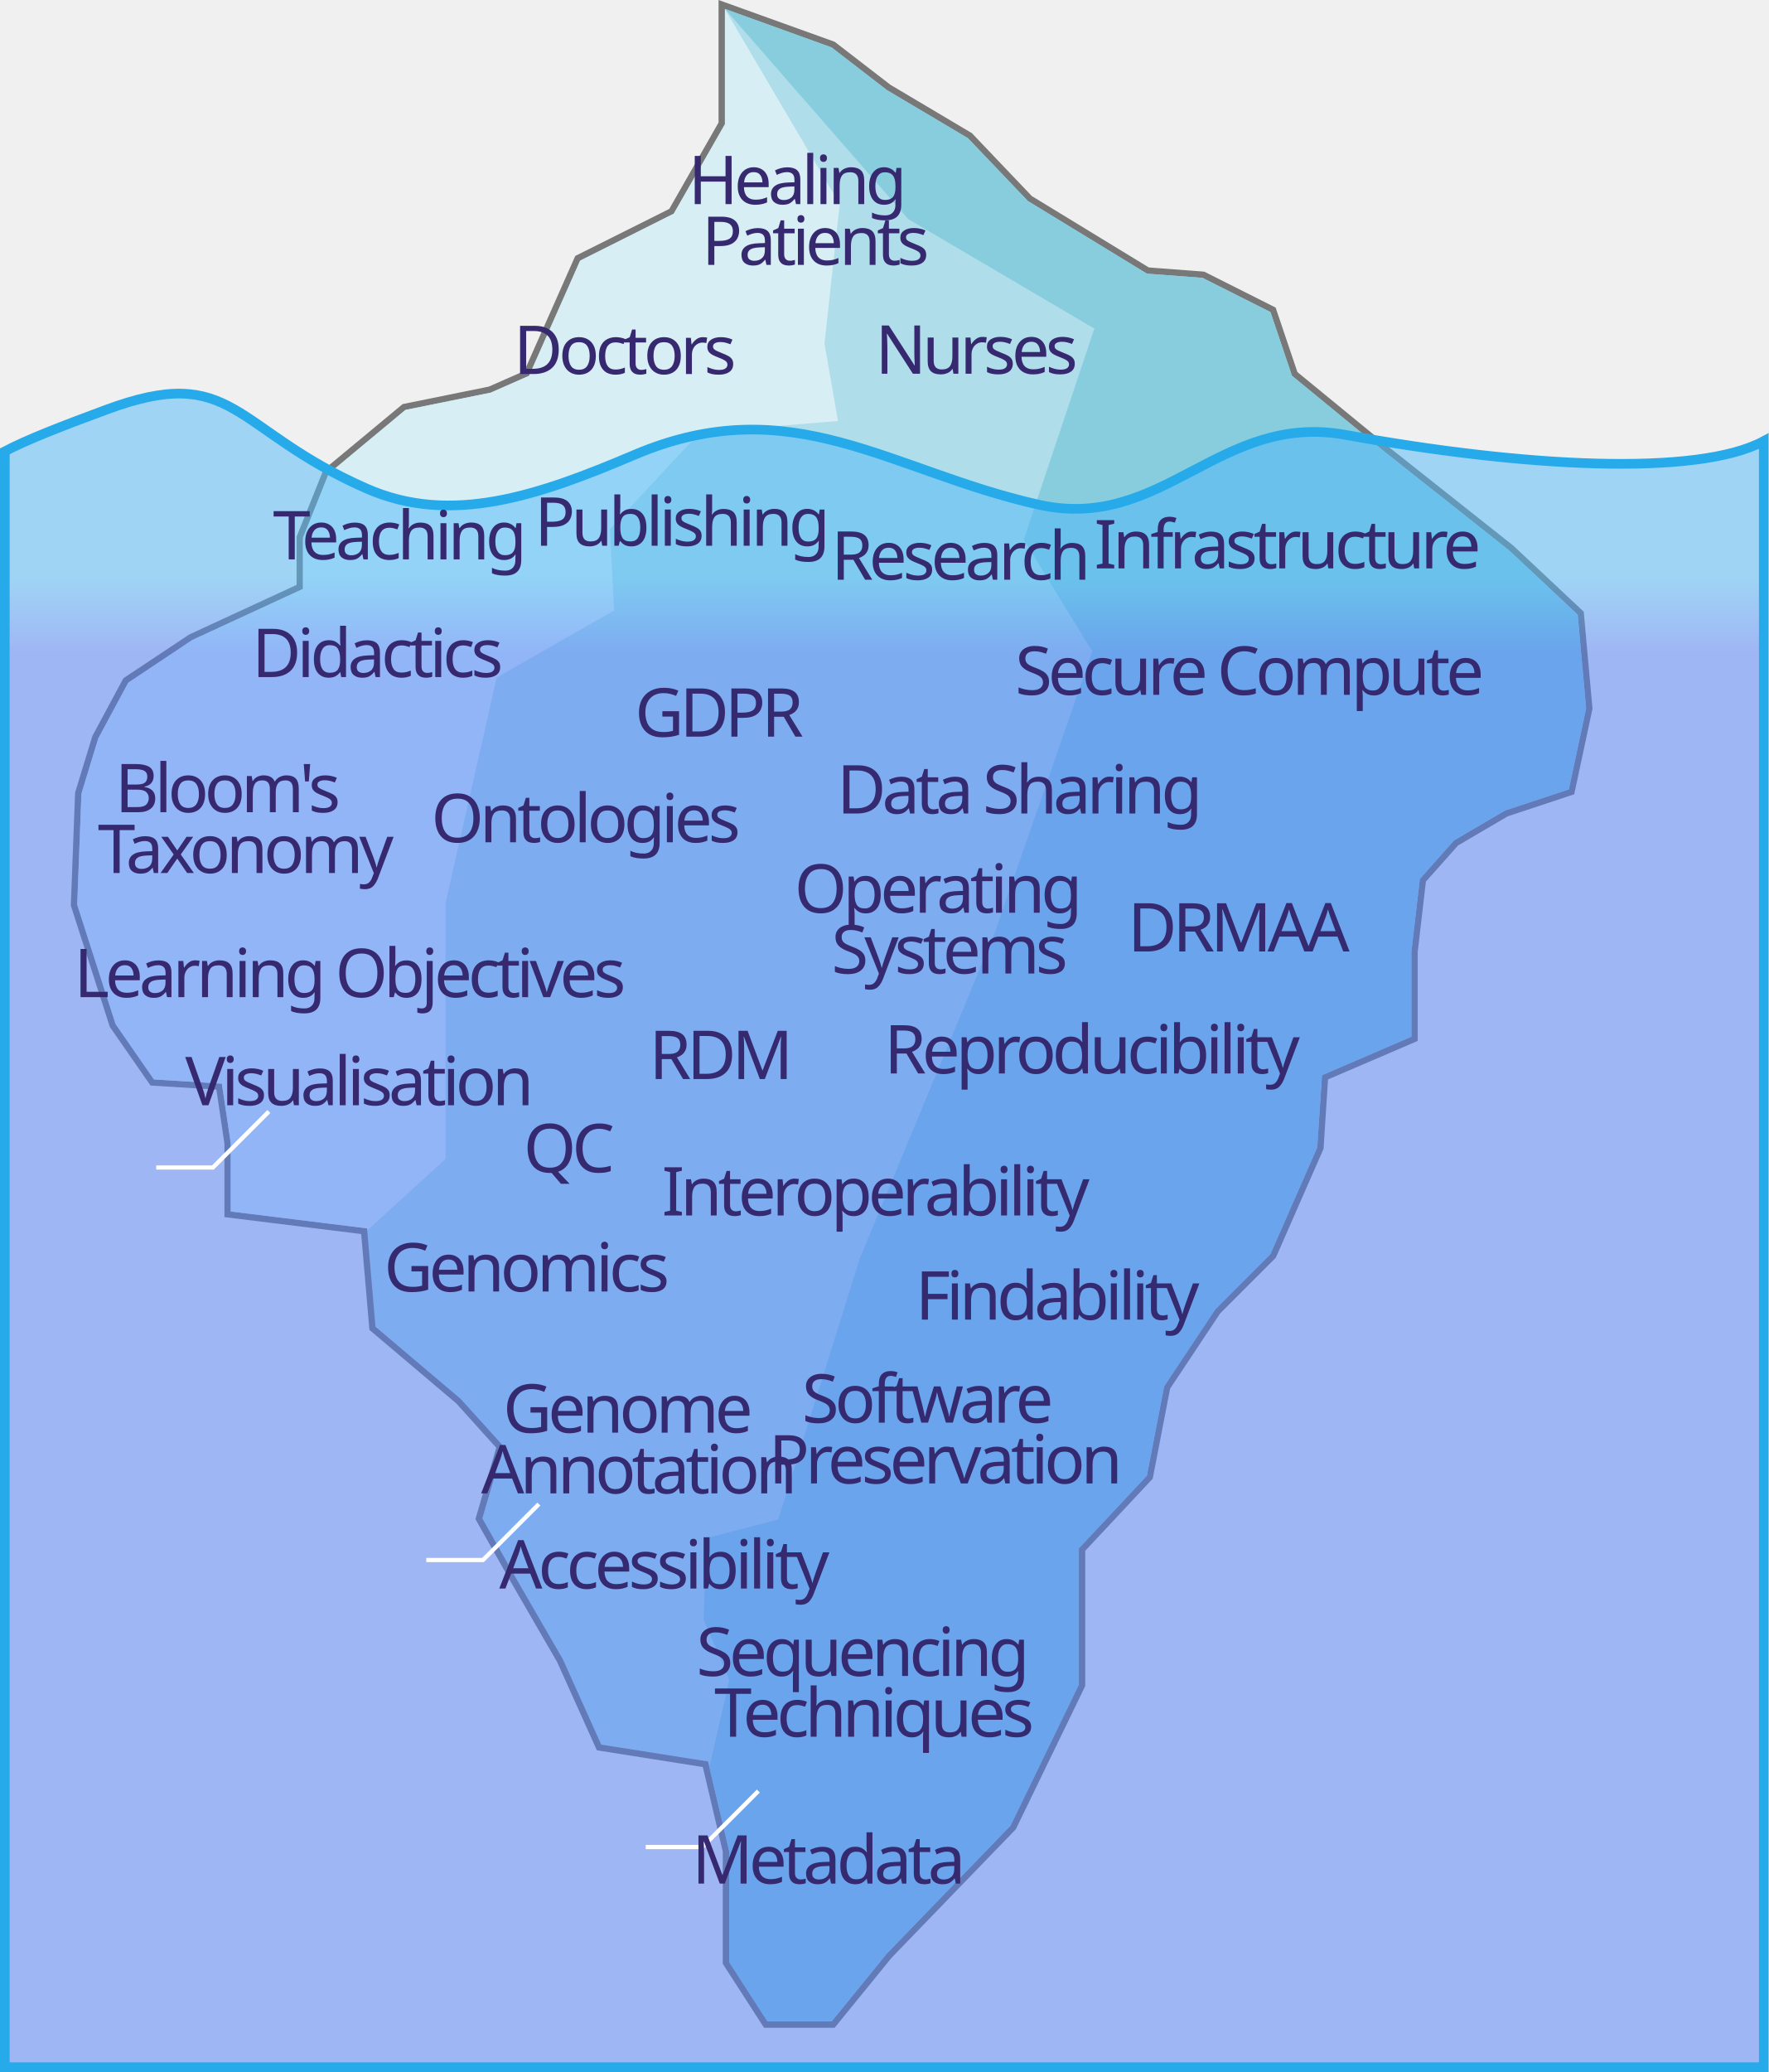
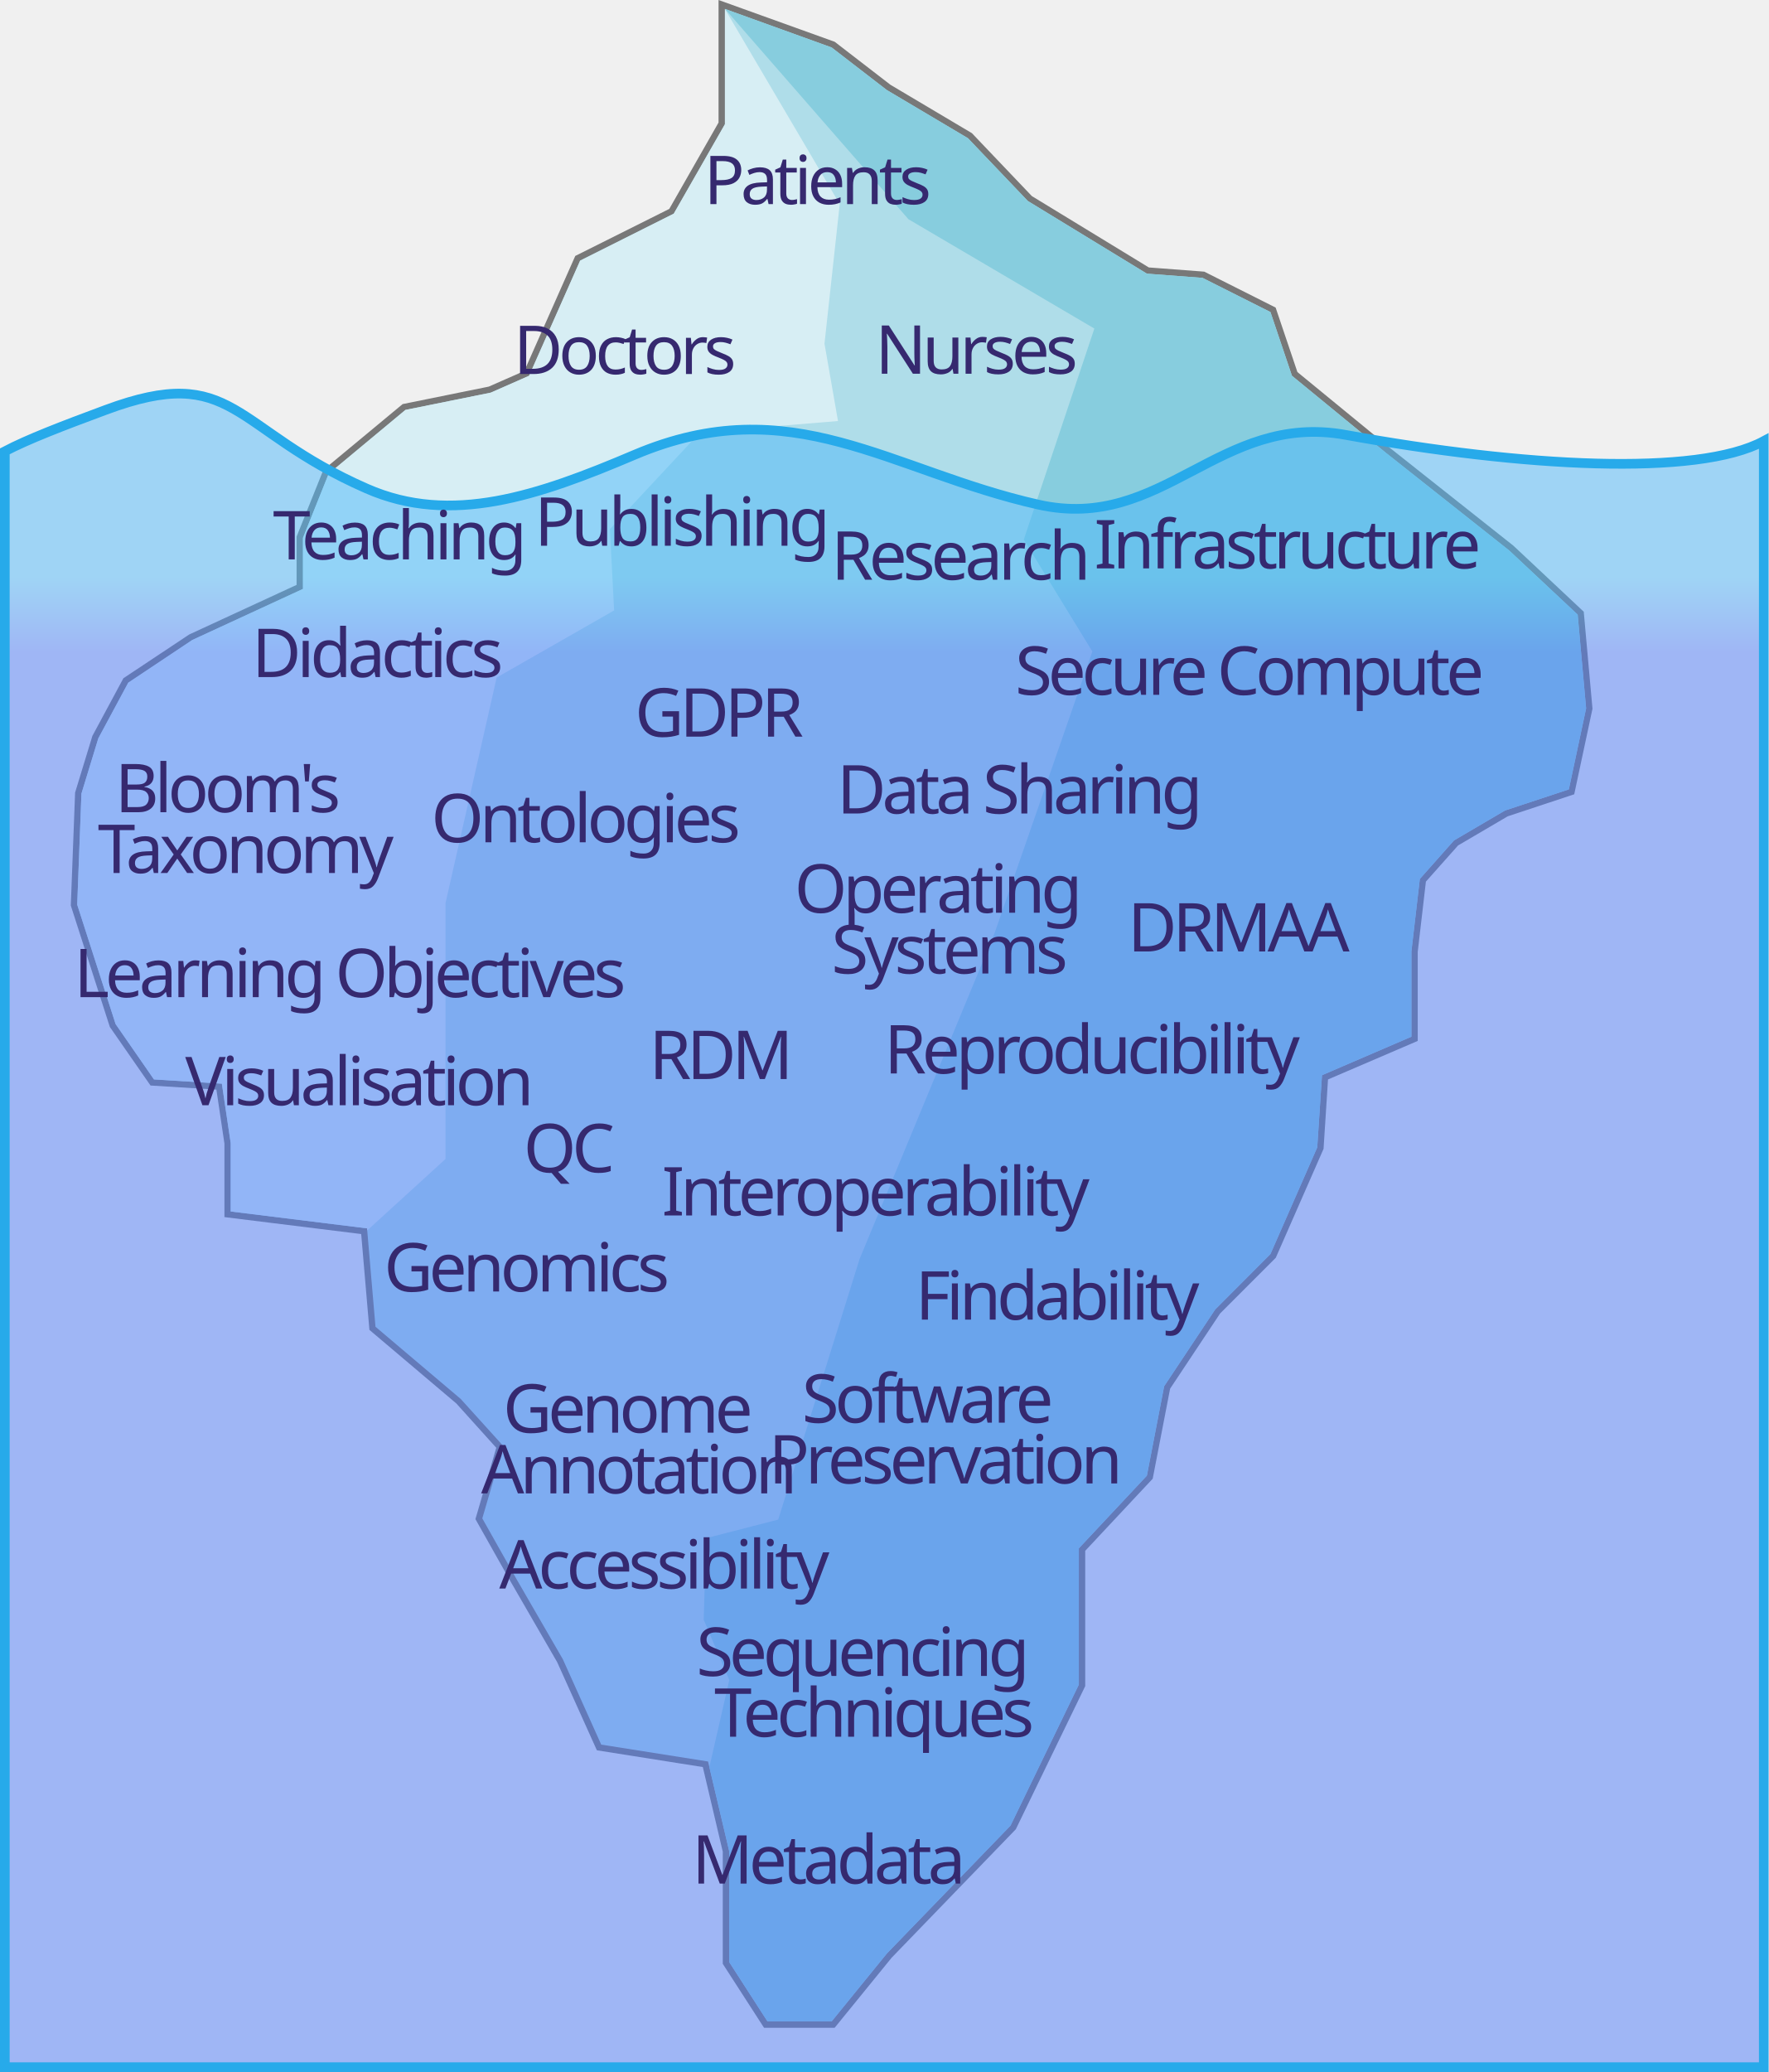
<svg xmlns="http://www.w3.org/2000/svg" xmlns:xlink="http://www.w3.org/1999/xlink" version="1.0" width="419.142" height="490.91" id="iceburg illustration">
  <defs id="defs3051">
    <linearGradient id="linearGradient4044">
      <stop style="stop-color:#4db7f9;stop-opacity:0.502;" offset="0" id="stop4046" />
      <stop style="stop-color:#4d7bf9;stop-opacity:0.502;" offset="1" id="stop4048" />
    </linearGradient>
    <linearGradient xlink:href="#linearGradient4044" id="linearGradient4050" x1="440.5" y1="314.051" x2="440.5" y2="336.142" gradientUnits="userSpaceOnUse" gradientTransform="matrix(0.7187137,0,0,0.8093794,8.331188,-117.2685)" />
  </defs>
  <path style="fill:#daf0fd;stroke:#787878;stroke-width:3" d="M 171.789,2.134 V 29.434 l -12.1,21.2 -22.2,11.1 -12.1,27.3 -9.1,4 -20.2,4.1 -18.2,15.1 -6.1,15.2 v 12.1 l -26.2,12.1 -15.2,10.1 -7.1,13.2 -4,13.1 -1,26.3 9.1,28.3 9.1,13.1 16.1,1 2.1,14.1 v 16.2 l 32.3,4 2,23.3 20.2,17.1 10.1,11.2 -5,17.1 8,14.2 11.1,19.2 9.1,20.2 25.3,4 5,21.2 v 26.3 l 9.1,14.1 h 15.2 l 13.1,-16.1 29.3,-30.3 16.2,-33.4 v -32.3 l 16.1,-17.2 4.1,-21.2 12.1,-18.2 13.1,-13.1 11.1,-25.3 1.1,-17.1 21.2,-9.1 v -20.2 l 2,-17.2 8.1,-9.1 12.1,-7.1 15.1,-5 4.1,-19.2 -2,-22.2 -16.2,-15.2 -29.3,-23.2 -22.2,-18.2 -5.1,-15.1 -16.1,-8.1 -13.2,-1 -28.2,-17.2 -14.2,-14.9 -19.2,-11.4 -13.1,-10.1 z" id="iceburg" />
  <path style="fill:#afdde9;stroke:none" d="M 171.801,2.121 V 29.434 l -12.125,21.188 -22.188,11.125 -12.094,27.281 -9.094,4 -20.219,4.094 -18.188,15.125 -6.094,15.188 v 12.094 l -26.219,12.094 -15.188,10.125 -7.094,13.188 -4,13.094 -1,26.312 9.094,28.281 9.094,13.125 16.094,1 2.094,14.094 v 16.188 l 32.312,4 2,23.312 20.188,17.094 10.125,11.188 -5,17.125 8,14.188 11.094,19.188 9.094,20.219 25.312,4 5,21.188 v 26.312 l 9.094,14.094 h 15.188 l 13.094,-16.094 29.312,-30.312 16.188,-33.406 v -32.281 l 16.125,-17.219 4.094,-21.188 12.094,-18.188 13.094,-13.125 11.094,-25.281 1.125,-17.094 21.188,-9.125 v -20.188 l 2,-17.188 8.094,-9.125 12.094,-7.094 15.125,-5 4.094,-19.188 -2,-22.219 -16.219,-15.188 -29.281,-23.188 -22.219,-18.219 -5.094,-15.094 -16.094,-8.094 -13.188,-1 -28.219,-17.219 -14.188,-14.875 -19.219,-11.406 -13.094,-10.094 z" id="rect3068" />
  <path style="fill:#d7eef4;stroke:none" d="M 171.801,2.143 V 29.434 l -12.125,21.188 -22.188,11.125 -12.094,27.281 -9.094,4 -20.219,4.094 -18.188,15.125 -6.094,15.188 v 12.094 l -26.219,12.094 -15.188,10.125 -7.094,13.188 -4,13.094 -1,26.312 9.094,28.281 9.094,13.125 16.094,1 2.094,14.094 v 16.188 l 32.312,4 0.031,0.5 18.563,-16.938 v -60.625 l 12.125,-53.438 27.833,-15.902 -0.996,-19.281 21.349,-22.886 32.707,-2.709 -3.201,-18.33 3.61,-33.058 z" id="path3055" />
  <path style="fill:#87cdde;stroke:none" d="m 171.814,2.113 43.473,49.823 44.068,25.909 -16.73,49.992 16.247,26.518 -23.197,66.797 -31.969,77.156 -19.281,61.719 -17.094,4.406 -0.562,19.312 6.062,14.312 -4.719,20.625 4.688,19.844 v 26.312 l 9.094,14.094 h 15.188 l 13.094,-16.094 29.312,-30.312 16.188,-33.406 v -32.281 l 16.125,-17.219 4.094,-21.188 12.094,-18.188 13.094,-13.125 11.094,-25.281 1.125,-17.094 21.188,-9.125 v -20.188 l 2,-17.188 8.094,-9.125 12.094,-7.094 15.125,-5 4.094,-19.188 -2,-22.219 -16.219,-15.188 -29.281,-23.188 -22.219,-18.219 -5.094,-15.094 -16.094,-8.094 -13.188,-1 -28.219,-17.219 -14.188,-14.875 -19.219,-11.406 -13.094,-10.094 z" id="path3057" />
  <path style="fill:url(#linearGradient4050);fill-opacity:1;stroke:#27aaea;stroke-width:2.288" d="m 417.998,104.501 c -15.812,8.498 -57.21,6.151 -99.039,-1.457 -30.042,-5.504 -43.338,23.148 -72.878,16.511 -35.217,-7.932 -58.431,-27.6 -95.661,-11.817 -22.855,9.713 -43.482,16.835 -63.534,8.013 C 54.904,101.75 55.623,85.724 25.005,97.136 14.728,100.94 6.534,104.097 1.144,106.93 V 489.766 H 417.998 Z" id="path7276" />
-   <path style="fill:none;stroke:#ffffff;stroke-width:1px;stroke-linecap:butt;stroke-linejoin:miter;stroke-opacity:1" d="m 153.026,437.612 h 13.435 l 13.258,-13.258" id="path4164" />
-   <path id="path4166" d="m 101.026,369.612 h 13.435 l 13.258,-13.258" style="fill:none;stroke:#ffffff;stroke-width:1px;stroke-linecap:butt;stroke-linejoin:miter;stroke-opacity:1" />
-   <path style="fill:none;stroke:#ffffff;stroke-width:1px;stroke-linecap:butt;stroke-linejoin:miter;stroke-opacity:1" d="m 37.026,276.612 h 13.435 l 13.258,-13.258" id="path4170" />
-   <text xml:space="preserve" style="font-size:16px;line-height:0.9;font-family:'IM FELL English';-inkscape-font-specification:'IM FELL English';text-align:center;letter-spacing:-1px;text-anchor:middle;fill:#893333;fill-opacity:0.996;stroke-width:1.4;stroke-linecap:round;stroke-linejoin:bevel" x="199.009" y="48.36" id="text1">
-     <tspan id="tspan1" x="199.009" y="48.36" style="fill:#36296f;fill-opacity:0.996">Healing </tspan>
-     <tspan x="198.509" y="62.76" style="fill:#36296f;fill-opacity:0.996" id="tspan6">Patients</tspan>
+   <text xml:space="preserve" style="font-size:16px;line-height:0.9;font-family:'IM FELL English';-inkscape-font-specification:'IM FELL English';text-align:center;letter-spacing:-1px;text-anchor:middle;fill:#893333;fill-opacity:0.996;stroke-width:1.4;stroke-linecap:round;stroke-linejoin:bevel" x="199.509" y="48.36" id="text1">
+     <tspan x="199.009" y="48.36" style="fill:#36296f;fill-opacity:0.996" id="tspan6">Patients</tspan>
  </text>
  <text xml:space="preserve" style="font-size:16px;line-height:0.9;font-family:'IM FELL English';-inkscape-font-specification:'IM FELL English';text-align:center;letter-spacing:-1px;text-anchor:middle;fill:#893333;fill-opacity:0.996;stroke-width:1.4;stroke-linecap:round;stroke-linejoin:bevel" x="153.84" y="88.616" id="text1-3">
    <tspan id="tspan1-6" x="153.34" y="88.616" style="fill:#36296f;fill-opacity:0.996">Doctors</tspan>
  </text>
  <text xml:space="preserve" style="font-size:16px;line-height:0.9;font-family:'IM FELL English';-inkscape-font-specification:'IM FELL English';text-align:center;letter-spacing:-1px;text-anchor:middle;fill:#36296f;fill-opacity:0.996;stroke-width:1.4;stroke-linecap:round;stroke-linejoin:bevel" x="237.172" y="88.546" id="text2">
    <tspan id="tspan2" x="236.672" y="88.546">Nurses</tspan>
  </text>
  <text xml:space="preserve" style="font-size:16px;line-height:0.9;font-family:'IM FELL English';-inkscape-font-specification:'IM FELL English';text-align:center;letter-spacing:-1px;text-anchor:middle;fill:#36296f;fill-opacity:0.996;stroke-width:1.4;stroke-linecap:round;stroke-linejoin:bevel" x="259.092" y="94.519" id="text3">
    <tspan id="tspan3" x="259.092" y="94.519" />
  </text>
  <text xml:space="preserve" style="font-size:16px;line-height:0.9;font-family:'IM FELL English';-inkscape-font-specification:'IM FELL English';text-align:center;letter-spacing:-1px;text-anchor:middle;fill:#36296f;fill-opacity:0.996;stroke-width:1.4;stroke-linecap:round;stroke-linejoin:bevel" x="100.526" y="132.531" id="text4">
    <tspan id="tspan4" x="100.026" y="132.531">Teaching</tspan>
  </text>
  <text xml:space="preserve" style="font-size:16px;line-height:0.9;font-family:'IM FELL English';-inkscape-font-specification:'IM FELL English';text-align:center;letter-spacing:-1px;text-anchor:middle;fill:#36296f;fill-opacity:0.996;stroke-width:1.4;stroke-linecap:round;stroke-linejoin:bevel" x="233.48" y="137.341" id="text5">
    <tspan id="tspan5" x="232.98" y="137.341">Research</tspan>
  </text>
  <text xml:space="preserve" style="font-size:16px;line-height:0.9;font-family:'IM FELL English';-inkscape-font-specification:'IM FELL English';text-align:center;letter-spacing:-1px;text-anchor:middle;fill:#36296f;fill-opacity:0.996;stroke-width:1.4;stroke-linecap:round;stroke-linejoin:bevel" x="310.883" y="134.665" id="text7">
    <tspan id="tspan7" x="310.383" y="134.665">Infrastructure</tspan>
  </text>
  <text xml:space="preserve" style="font-size:16px;line-height:0.9;font-family:'IM FELL English';-inkscape-font-specification:'IM FELL English';text-align:center;letter-spacing:-1px;text-anchor:middle;fill:#36296f;fill-opacity:0.996;stroke-width:1.4;stroke-linecap:round;stroke-linejoin:bevel" x="247.421" y="192.744" id="text8">
    <tspan id="tspan8" x="246.921" y="192.744">Data Sharing</tspan>
  </text>
  <text xml:space="preserve" style="font-size:16px;line-height:0.9;font-family:'IM FELL English';-inkscape-font-specification:'IM FELL English';text-align:center;letter-spacing:-1px;text-anchor:middle;fill:#36296f;fill-opacity:0.996;stroke-width:1.4;stroke-linecap:round;stroke-linejoin:bevel" x="176.185" y="174.533" id="text9">
    <tspan id="tspan9" x="175.685" y="174.533">GDPR</tspan>
  </text>
  <text xml:space="preserve" style="font-size:16px;line-height:0.9;font-family:'IM FELL English';-inkscape-font-specification:'IM FELL English';text-align:center;letter-spacing:-1px;text-anchor:middle;fill:#36296f;fill-opacity:0.996;stroke-width:1.4;stroke-linecap:round;stroke-linejoin:bevel" x="264.545" y="254.327" id="text10">
    <tspan id="tspan10" x="264.045" y="254.327">Reproducibility</tspan>
  </text>
  <text xml:space="preserve" style="font-size:16px;line-height:0.9;font-family:'IM FELL English';-inkscape-font-specification:'IM FELL English';text-align:center;letter-spacing:-1px;text-anchor:middle;fill:#36296f;fill-opacity:0.996;stroke-width:1.4;stroke-linecap:round;stroke-linejoin:bevel" x="163.517" y="376.364" id="text11">
    <tspan x="164.263" y="376.364" id="tspan12">Accessibility </tspan>
  </text>
  <text xml:space="preserve" style="font-size:16px;line-height:0.9;font-family:'IM FELL English';-inkscape-font-specification:'IM FELL English';text-align:center;letter-spacing:-1px;text-anchor:middle;fill:#36296f;fill-opacity:0.996;stroke-width:1.4;stroke-linecap:round;stroke-linejoin:bevel" x="130.586" y="305.984" id="text13">
    <tspan id="tspan13" x="130.086" y="305.984">Genomics</tspan>
  </text>
  <text xml:space="preserve" style="font-size:16px;line-height:0.9;font-family:'IM FELL English';-inkscape-font-specification:'IM FELL English';text-align:center;letter-spacing:-1px;text-anchor:middle;fill:#36296f;fill-opacity:0.996;stroke-width:1.4;stroke-linecap:round;stroke-linejoin:bevel" x="157.223" y="339.427" id="text14">
    <tspan id="tspan14" x="157.223" y="339.427">Genome</tspan>
    <tspan x="156.723" y="353.827" id="tspan15">Annotation</tspan>
  </text>
  <text xml:space="preserve" style="font-size:16px;line-height:0.9;font-family:'IM FELL English';-inkscape-font-specification:'IM FELL English';text-align:center;letter-spacing:-1px;text-anchor:middle;fill:#36296f;fill-opacity:0.996;stroke-width:1.4;stroke-linecap:round;stroke-linejoin:bevel" x="212.925" y="397.069" id="text16">
    <tspan id="tspan16" x="212.925" y="397.069">Sequencing</tspan>
    <tspan x="212.425" y="411.469" id="tspan17">Techniques</tspan>
  </text>
  <text xml:space="preserve" style="font-size:16px;line-height:0.9;font-family:'IM FELL English';-inkscape-font-specification:'IM FELL English';text-align:center;letter-spacing:-1px;text-anchor:middle;fill:#36296f;fill-opacity:0.996;stroke-width:1.4;stroke-linecap:round;stroke-linejoin:bevel" x="202.158" y="446.272" id="text18">
    <tspan id="tspan18" x="201.658" y="446.272">Metadata</tspan>
  </text>
  <text xml:space="preserve" style="font-size:16px;line-height:0.9;font-family:'IM FELL English';-inkscape-font-specification:'IM FELL English';text-align:center;letter-spacing:-1px;text-anchor:middle;fill:#36296f;fill-opacity:0.996;stroke-width:1.4;stroke-linecap:round;stroke-linejoin:bevel" x="213.259" y="287.979" id="text19">
    <tspan id="tspan19" x="212.759" y="287.979">Interoperability</tspan>
  </text>
  <text xml:space="preserve" style="font-size:16px;line-height:0.9;font-family:'IM FELL English';-inkscape-font-specification:'IM FELL English';text-align:center;letter-spacing:-1px;text-anchor:middle;fill:#36296f;fill-opacity:0.996;stroke-width:1.4;stroke-linecap:round;stroke-linejoin:bevel" x="256.323" y="312.658" id="text20">
    <tspan id="tspan20" x="255.823" y="312.658">Findability</tspan>
  </text>
  <text xml:space="preserve" style="font-size:16px;line-height:0.9;font-family:'IM FELL English';-inkscape-font-specification:'IM FELL English';text-align:center;letter-spacing:-1px;text-anchor:middle;fill:#36296f;fill-opacity:0.996;stroke-width:1.4;stroke-linecap:round;stroke-linejoin:bevel" x="229.85" y="337.071" id="text21">
    <tspan id="tspan21" x="229.85" y="337.071">Software </tspan>
    <tspan x="229.35" y="351.471" id="tspan22">Preservation</tspan>
  </text>
  <text xml:space="preserve" style="font-size:16px;line-height:0.9;font-family:'IM FELL English';-inkscape-font-specification:'IM FELL English';text-align:center;letter-spacing:-1px;text-anchor:middle;fill:#36296f;fill-opacity:0.996;stroke-width:1.4;stroke-linecap:round;stroke-linejoin:bevel" x="301.894" y="164.617" id="text23">
    <tspan id="tspan23" x="301.394" y="164.617">Secure Compute</tspan>
  </text>
  <text xml:space="preserve" style="font-size:16px;line-height:0.9;font-family:'IM FELL English';-inkscape-font-specification:'IM FELL English';text-align:center;letter-spacing:-1px;text-anchor:middle;fill:#36296f;fill-opacity:0.996;stroke-width:1.4;stroke-linecap:round;stroke-linejoin:bevel" x="299.293" y="225.426" id="text24">
    <tspan id="tspan24" x="298.793" y="225.426">DRMAA</tspan>
  </text>
  <text xml:space="preserve" style="font-size:16px;line-height:0.9;font-family:'IM FELL English';-inkscape-font-specification:'IM FELL English';text-align:center;letter-spacing:-1px;text-anchor:middle;fill:#36296f;fill-opacity:0.996;stroke-width:1.4;stroke-linecap:round;stroke-linejoin:bevel" x="90.951" y="261.849" id="text25">
    <tspan id="tspan25" x="90.451" y="261.849">Visualisation</tspan>
  </text>
  <text xml:space="preserve" style="font-size:16px;line-height:0.9;font-family:'IM FELL English';-inkscape-font-specification:'IM FELL English';text-align:center;letter-spacing:-1px;text-anchor:middle;fill:#36296f;fill-opacity:0.996;stroke-width:1.4;stroke-linecap:round;stroke-linejoin:bevel" x="95.228" y="160.415" id="text26">
    <tspan id="tspan26" x="94.728" y="160.415">Didactics</tspan>
  </text>
  <text xml:space="preserve" style="font-size:16px;line-height:0.9;font-family:'IM FELL English';-inkscape-font-specification:'IM FELL English';text-align:center;letter-spacing:-1px;text-anchor:middle;fill:#36296f;fill-opacity:0.996;stroke-width:1.4;stroke-linecap:round;stroke-linejoin:bevel" x="63.975" y="192.438" id="text27">
    <tspan id="tspan27" x="63.975" y="192.438">Bloom's </tspan>
    <tspan x="63.475" y="206.838" id="tspan28">Taxonomy</tspan>
  </text>
  <text xml:space="preserve" style="font-size:16px;line-height:0.9;font-family:'IM FELL English';-inkscape-font-specification:'IM FELL English';text-align:center;letter-spacing:-1px;text-anchor:middle;fill:#36296f;fill-opacity:0.996;stroke-width:1.4;stroke-linecap:round;stroke-linejoin:bevel" x="144.588" y="199.564" id="text29">
    <tspan id="tspan29" x="144.088" y="199.564">Ontologies</tspan>
  </text>
  <text xml:space="preserve" style="font-size:16px;line-height:0.9;font-family:'IM FELL English';-inkscape-font-specification:'IM FELL English';text-align:center;letter-spacing:-1px;text-anchor:middle;fill:#36296f;fill-opacity:0.996;stroke-width:1.4;stroke-linecap:round;stroke-linejoin:bevel" x="140.612" y="277.751" id="text30">
    <tspan id="tspan30" x="140.112" y="277.751">QC</tspan>
  </text>
  <text xml:space="preserve" style="font-size:16px;line-height:0.9;font-family:'IM FELL English';-inkscape-font-specification:'IM FELL English';text-align:center;letter-spacing:-1px;text-anchor:middle;fill:#36296f;fill-opacity:0.996;stroke-width:1.4;stroke-linecap:round;stroke-linejoin:bevel" x="230.808" y="216.25" id="text31">
    <tspan id="tspan31" x="230.808" y="216.25">Operating</tspan>
    <tspan x="230.308" y="230.65" id="tspan32">Systems</tspan>
  </text>
  <text xml:space="preserve" style="font-size:16px;line-height:0.9;font-family:'IM FELL English';-inkscape-font-specification:'IM FELL English';text-align:center;letter-spacing:-1px;text-anchor:middle;fill:#36296f;fill-opacity:0.996;stroke-width:1.4;stroke-linecap:round;stroke-linejoin:bevel" x="176.662" y="255.646" id="text33">
    <tspan id="tspan33" x="176.162" y="255.646">RDM</tspan>
  </text>
  <text xml:space="preserve" style="font-size:16px;line-height:0.9;font-family:'IM FELL English';-inkscape-font-specification:'IM FELL English';text-align:center;letter-spacing:-1px;text-anchor:middle;fill:#36296f;fill-opacity:0.996;stroke-width:1.4;stroke-linecap:round;stroke-linejoin:bevel" x="88.679" y="236.256" id="text34">
    <tspan id="tspan34" x="88.179" y="236.256">Learning Objectives</tspan>
  </text>
  <text xml:space="preserve" style="font-size:16px;line-height:0.9;font-family:'IM FELL English';-inkscape-font-specification:'IM FELL English';text-align:center;letter-spacing:-1px;text-anchor:middle;fill:#36296f;fill-opacity:0.996;stroke-width:1.4;stroke-linecap:round;stroke-linejoin:bevel" x="167.449" y="129.294" id="text35">
    <tspan id="tspan35" x="166.949" y="129.294">Publishing</tspan>
  </text>
</svg>
